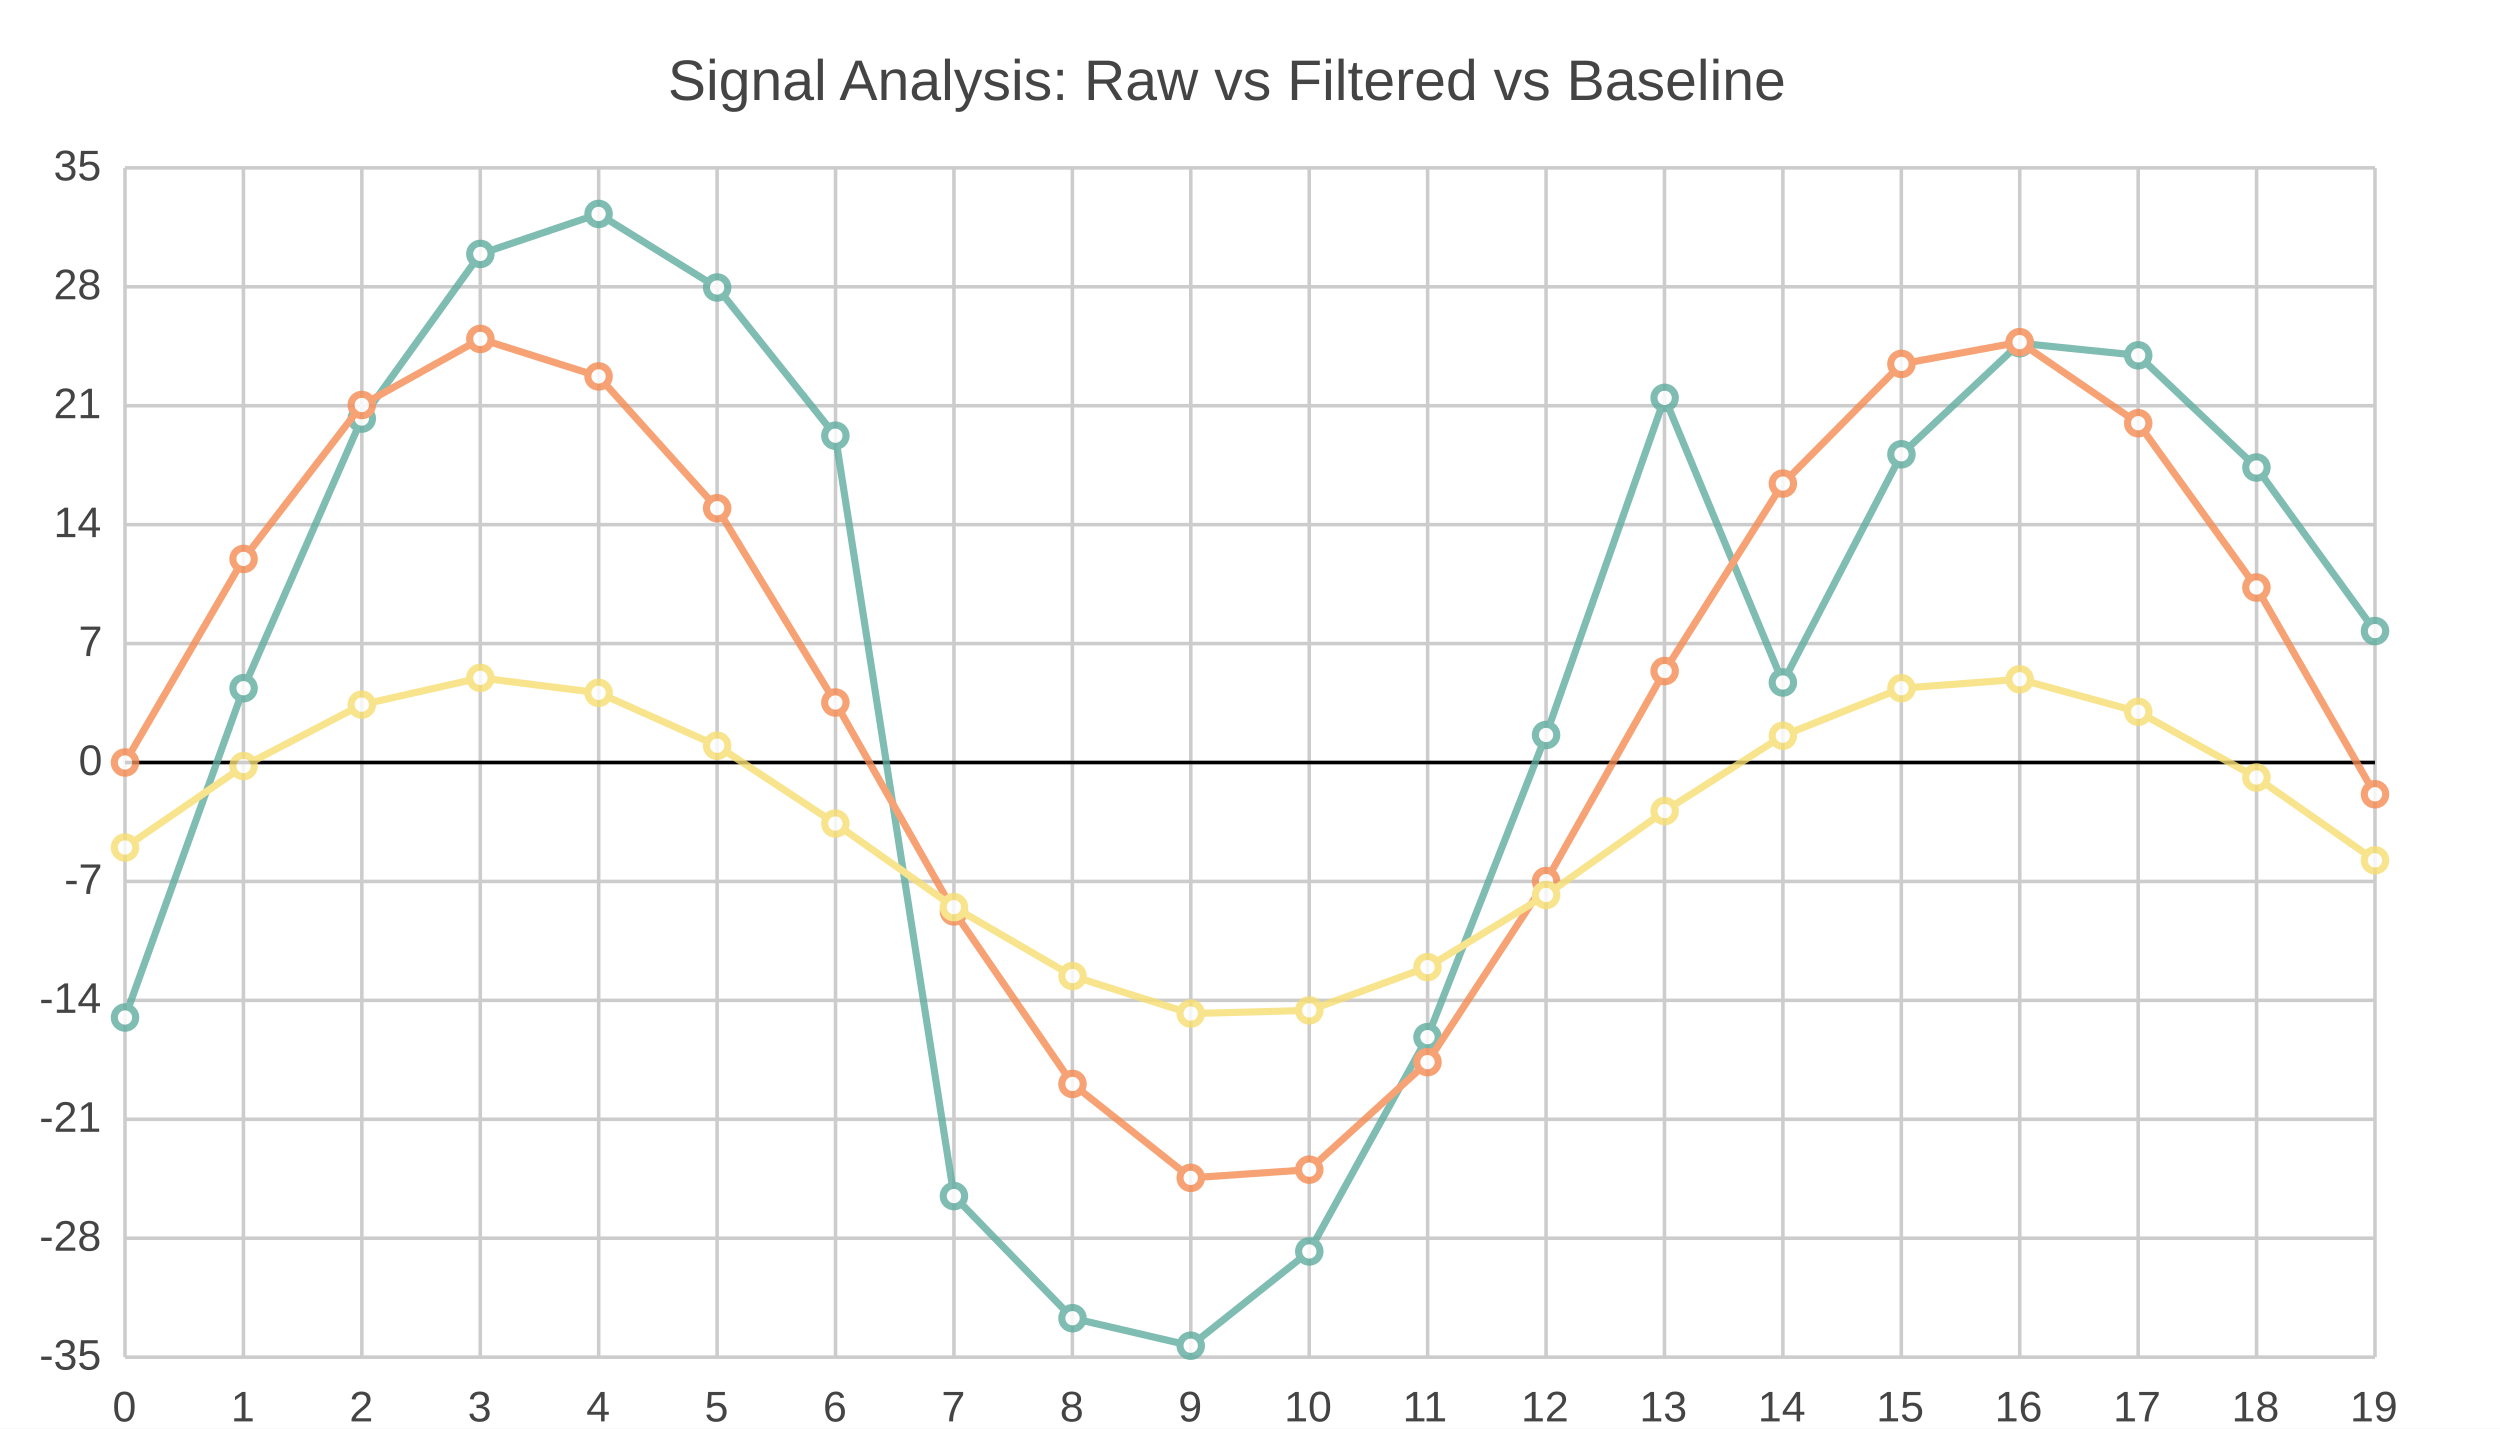
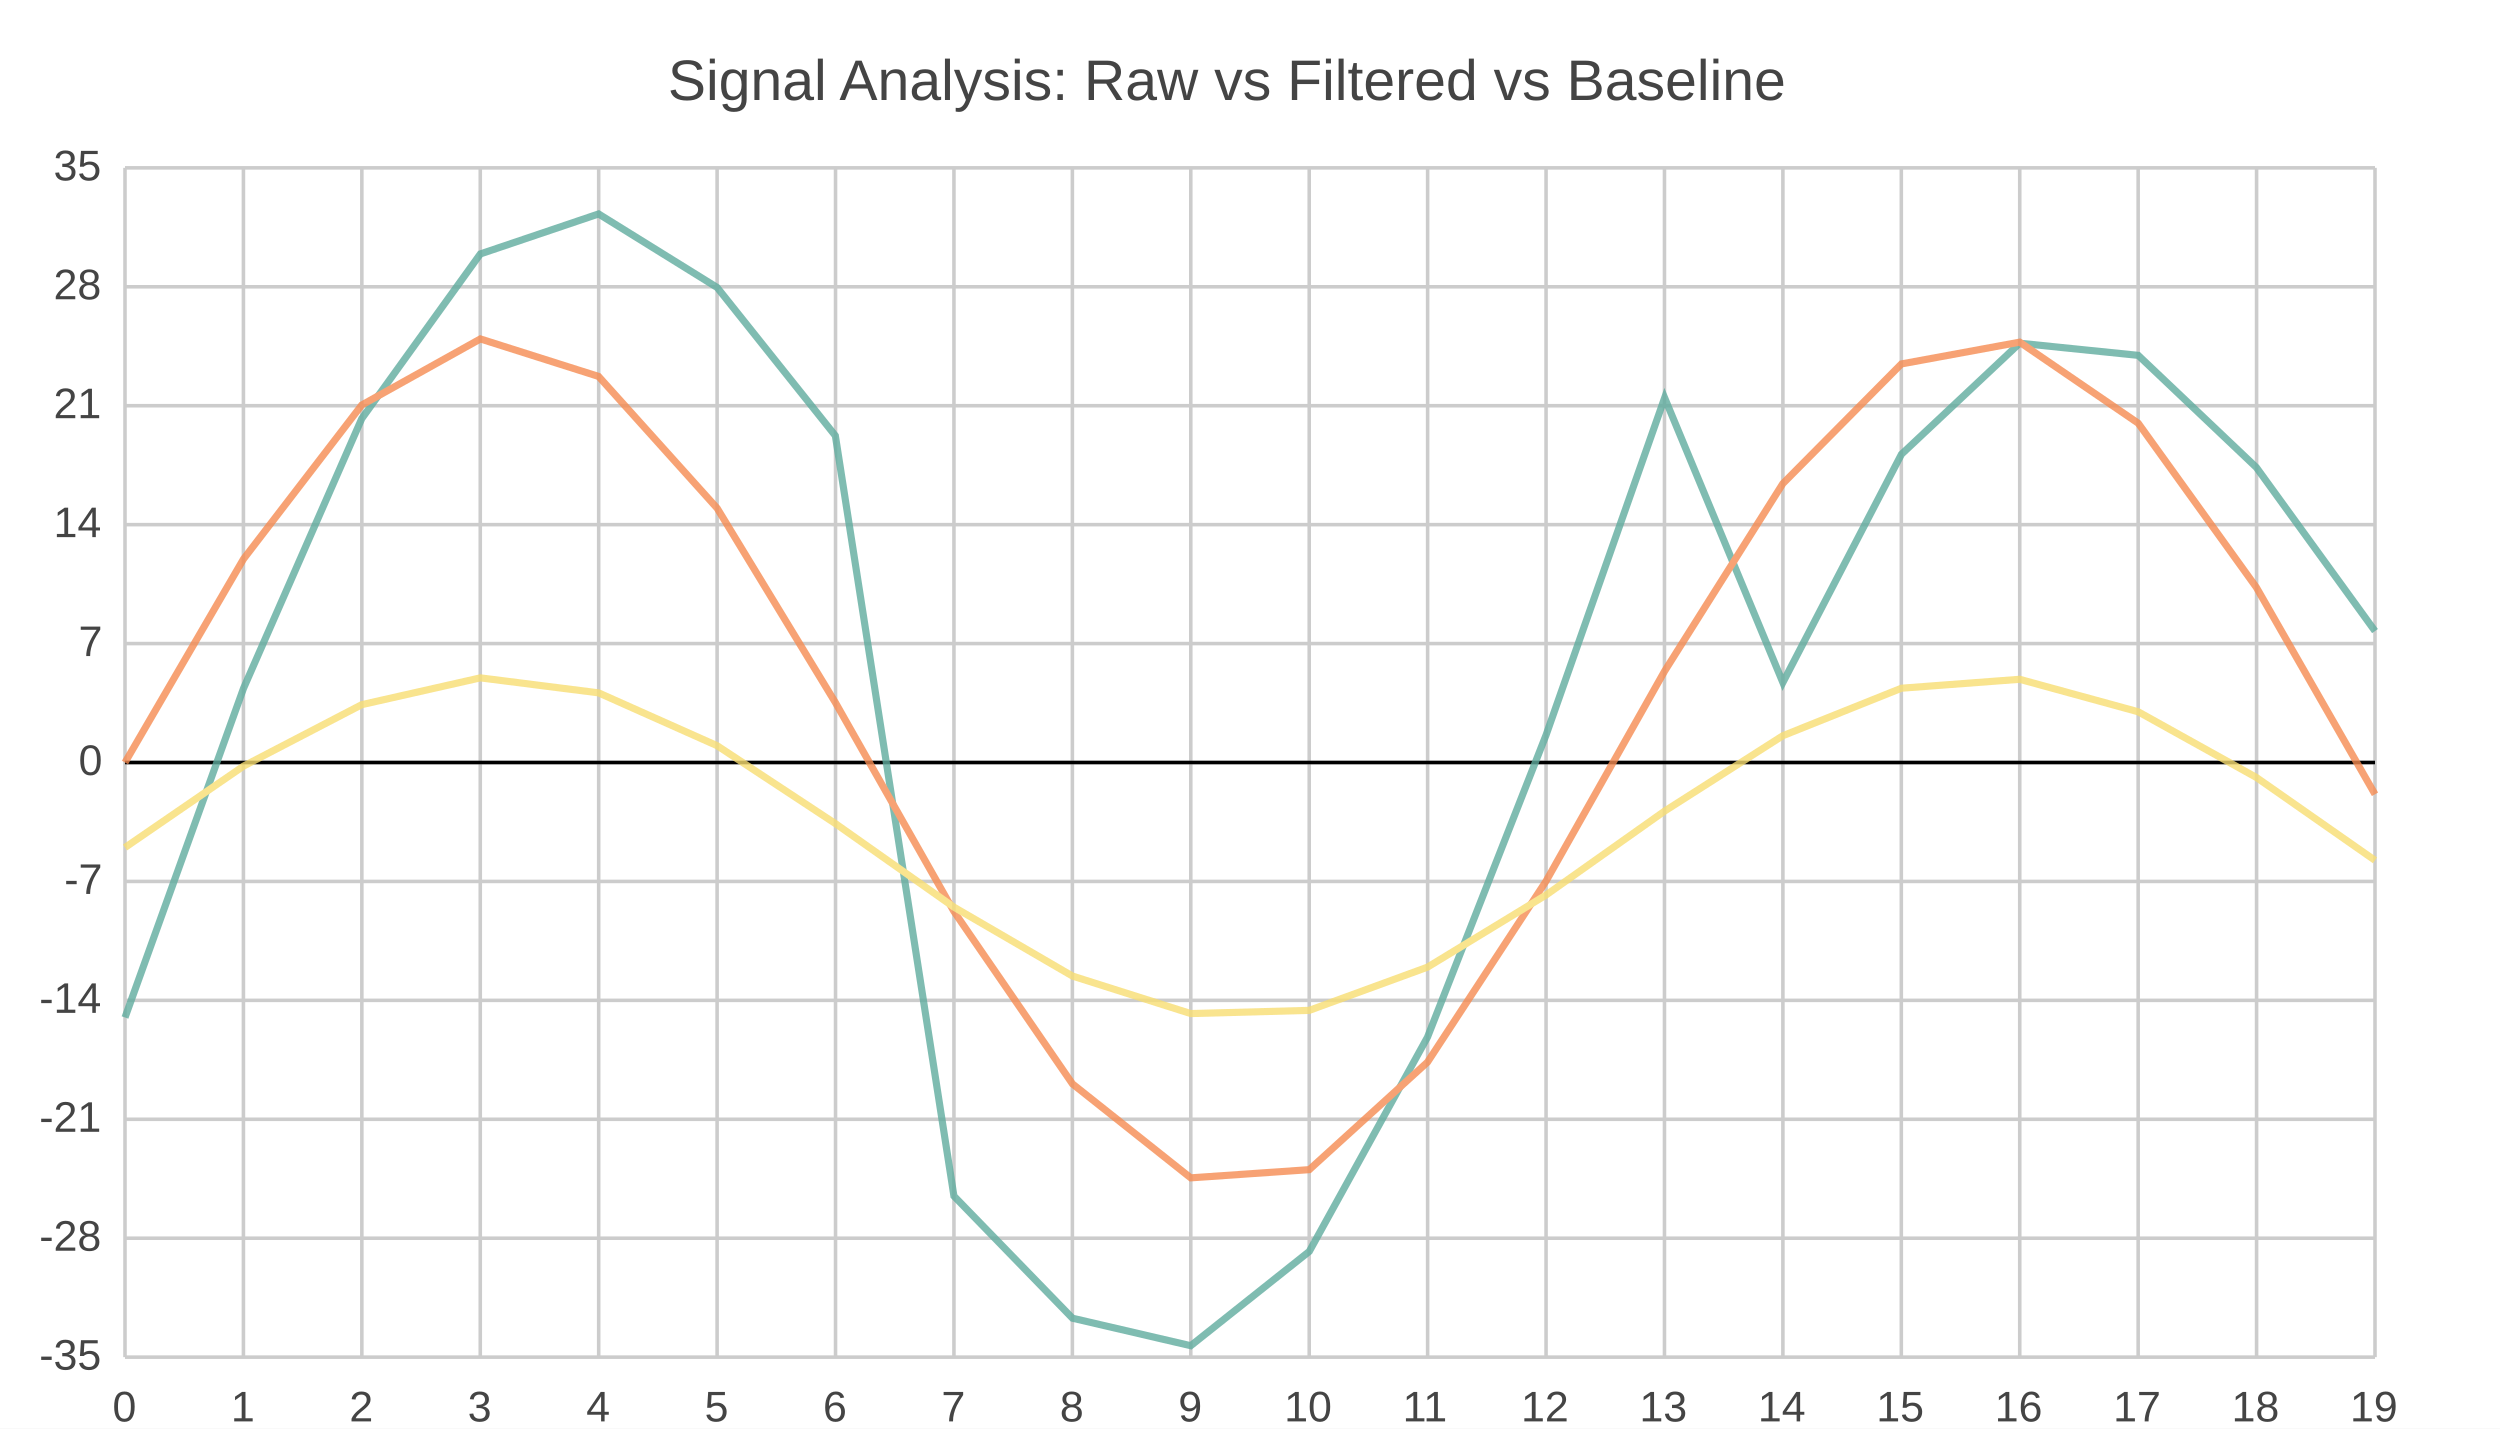
<svg xmlns="http://www.w3.org/2000/svg" width="700" height="400" viewBox="0 0 700 400">
  <path fill="#FFFFFF" d="M0 0 h700 v400 h-700 v-400Z" />
  <text transform="translate(-163.0, 18)" fill="#444444" font-family="Arial" font-weight="normal" font-size="16" x="350.0" y="10.0">Signal Analysis: Raw vs Filtered vs Baseline</text>
  <g>
    <path stroke="#CCCCCC" stroke-dasharray="None" d="M0 0.0 h630.0 M0 33.3 h630.0 M0 66.6 h630.0 M0 99.9 h630.0 M0 133.2 h630.0 M0 166.5 h630.0 M0 199.8 h630.0 M0 233.1 h630.0 M0 266.4 h630.0 M0 299.7 h630.0 M0 333.0 h630.0" transform="translate(35.0, 47.0)" />
    <g font-size="12" font-family="Arial" fill="#444444" transform="translate(29.0, 47.0)">
      <text x="0" y="0.0" transform="translate(-14, 3.5)">35</text>
      <text x="0" y="33.3" transform="translate(-14, 3.5)">28</text>
      <text x="0" y="66.6" transform="translate(-14, 3.5)">21</text>
      <text x="0" y="99.9" transform="translate(-14, 3.5)">14</text>
      <text x="0" y="133.2" transform="translate(-7, 3.5)">7</text>
      <text x="0" y="166.5" transform="translate(-7, 3.5)">0</text>
      <text x="0" y="199.8" transform="translate(-11, 3.5)">-7</text>
      <text x="0" y="233.1" transform="translate(-18, 3.5)">-14</text>
      <text x="0" y="266.4" transform="translate(-18, 3.5)">-21</text>
      <text x="0" y="299.7" transform="translate(-18, 3.5)">-28</text>
      <text x="0" y="333.0" transform="translate(-18, 3.5)">-35</text>
    </g>
  </g>
  <g>
    <path stroke="#CCCCCC" stroke-dasharray="None" d="M0.0 0 v333.0 M33.158 0 v333.0 M66.316 0 v333.0 M99.474 0 v333.0 M132.632 0 v333.0 M165.789 0 v333.0 M198.947 0 v333.0 M232.105 0 v333.0 M265.263 0 v333.0 M298.421 0 v333.0 M331.579 0 v333.0 M364.737 0 v333.0 M397.895 0 v333.0 M431.053 0 v333.0 M464.211 0 v333.0 M497.368 0 v333.0 M530.526 0 v333.0 M563.684 0 v333.0 M596.842 0 v333.0 M630.0 0 v333.0" transform="translate(35.0, 47.0)" />
    <g font-size="12" font-family="Arial" fill="#444444" transform="translate(35.0, 65.0)">
      <text x="0.0" y="333.0" transform="translate(-3.5, 0)">0</text>
      <text x="33.158" y="333.0" transform="translate(-3.5, 0)">1</text>
      <text x="66.316" y="333.0" transform="translate(-3.5, 0)">2</text>
      <text x="99.474" y="333.0" transform="translate(-3.5, 0)">3</text>
      <text x="132.632" y="333.0" transform="translate(-3.5, 0)">4</text>
      <text x="165.789" y="333.0" transform="translate(-3.5, 0)">5</text>
      <text x="198.947" y="333.0" transform="translate(-3.5, 0)">6</text>
      <text x="232.105" y="333.0" transform="translate(-3.5, 0)">7</text>
      <text x="265.263" y="333.0" transform="translate(-3.5, 0)">8</text>
      <text x="298.421" y="333.0" transform="translate(-3.5, 0)">9</text>
      <text x="331.579" y="333.0" transform="translate(-7.0, 0)">10</text>
      <text x="364.737" y="333.0" transform="translate(-7.0, 0)">11</text>
      <text x="397.895" y="333.0" transform="translate(-7.0, 0)">12</text>
      <text x="431.053" y="333.0" transform="translate(-7.0, 0)">13</text>
      <text x="464.211" y="333.0" transform="translate(-7.0, 0)">14</text>
      <text x="497.368" y="333.0" transform="translate(-7.0, 0)">15</text>
      <text x="530.526" y="333.0" transform="translate(-7.0, 0)">16</text>
      <text x="563.684" y="333.0" transform="translate(-7.0, 0)">17</text>
      <text x="596.842" y="333.0" transform="translate(-7.0, 0)">18</text>
      <text x="630.0" y="333.0" transform="translate(-7.0, 0)">19</text>
    </g>
  </g>
  <path transform="translate(35.0, 47.0)" d="M0 166.5 h630.0z" stroke="black" />
  <g opacity="0.8" transform="translate(-35.0, -20.0) rotate(180, 350.0, 200.0) scale(-1, 1) translate(-630.0, 0)">
    <g fill="white" stroke="#5fab9e" stroke-width="2">
      <path d="M0.0 95.1 L33.2 187.3 L66.3 262.8 L99.5 308.9 L132.6 320.1 L165.8 299.5 L198.9 258.0 L232.1 45.1 L265.3 10.9 L298.4 3.2 L331.6 29.6 L364.7 89.6 L397.9 174.2 L431.1 268.6 L464.2 188.9 L497.4 252.8 L530.5 283.9 L563.7 280.5 L596.8 249.1 L630.0 203.3" fill="none" />
-       <circle cx="0.0" cy="95.1" r="3" />
-       <circle cx="33.2" cy="187.3" r="3" />
-       <circle cx="66.3" cy="262.8" r="3" />
-       <circle cx="99.5" cy="308.9" r="3" />
-       <circle cx="132.6" cy="320.1" r="3" />
-       <circle cx="165.8" cy="299.5" r="3" />
-       <circle cx="198.9" cy="258.0" r="3" />
-       <circle cx="232.1" cy="45.1" r="3" />
-       <circle cx="265.3" cy="10.9" r="3" />
-       <circle cx="298.4" cy="3.2" r="3" />
-       <circle cx="331.6" cy="29.6" r="3" />
-       <circle cx="364.7" cy="89.6" r="3" />
-       <circle cx="397.9" cy="174.2" r="3" />
-       <circle cx="431.1" cy="268.6" r="3" />
-       <circle cx="464.2" cy="188.9" r="3" />
-       <circle cx="497.4" cy="252.8" r="3" />
-       <circle cx="530.5" cy="283.9" r="3" />
-       <circle cx="563.7" cy="280.5" r="3" />
-       <circle cx="596.8" cy="249.1" r="3" />
-       <circle cx="630.0" cy="203.3" r="3" />
    </g>
    <g fill="white" stroke="#f58b51" stroke-width="2">
      <path d="M0.0 166.5 L33.2 223.5 L66.3 266.6 L99.5 285.1 L132.6 274.6 L165.8 237.7 L198.9 183.3 L232.1 124.8 L265.3 76.5 L298.4 50.2 L331.6 52.5 L364.7 82.6 L397.9 133.3 L431.1 192.1 L464.2 244.6 L497.4 278.1 L530.5 284.2 L563.7 261.5 L596.8 215.5 L630.0 157.6" fill="none" />
-       <circle cx="0.0" cy="166.5" r="3" />
-       <circle cx="33.2" cy="223.5" r="3" />
-       <circle cx="66.3" cy="266.6" r="3" />
-       <circle cx="99.5" cy="285.1" r="3" />
-       <circle cx="132.6" cy="274.6" r="3" />
-       <circle cx="165.8" cy="237.7" r="3" />
-       <circle cx="198.9" cy="183.3" r="3" />
-       <circle cx="232.1" cy="124.8" r="3" />
-       <circle cx="265.3" cy="76.5" r="3" />
-       <circle cx="298.4" cy="50.2" r="3" />
-       <circle cx="331.6" cy="52.5" r="3" />
-       <circle cx="364.7" cy="82.6" r="3" />
-       <circle cx="397.9" cy="133.3" r="3" />
-       <circle cx="431.1" cy="192.1" r="3" />
-       <circle cx="464.2" cy="244.6" r="3" />
-       <circle cx="497.4" cy="278.1" r="3" />
-       <circle cx="530.5" cy="284.2" r="3" />
-       <circle cx="563.7" cy="261.5" r="3" />
-       <circle cx="596.8" cy="215.5" r="3" />
-       <circle cx="630.0" cy="157.6" r="3" />
    </g>
    <g fill="white" stroke="#f7dd72" stroke-width="2">
      <path d="M0.0 142.7 L33.2 165.5 L66.3 182.7 L99.5 190.2 L132.6 186.0 L165.8 171.2 L198.9 149.4 L232.1 126.0 L265.3 106.7 L298.4 96.2 L331.6 97.1 L364.7 109.2 L397.9 129.4 L431.1 152.9 L464.2 174.0 L497.4 187.3 L530.5 189.8 L563.7 180.7 L596.8 162.3 L630.0 139.1" fill="none" />
-       <circle cx="0.0" cy="142.7" r="3" />
-       <circle cx="33.2" cy="165.5" r="3" />
-       <circle cx="66.3" cy="182.7" r="3" />
-       <circle cx="99.5" cy="190.2" r="3" />
-       <circle cx="132.6" cy="186.0" r="3" />
-       <circle cx="165.8" cy="171.2" r="3" />
-       <circle cx="198.9" cy="149.4" r="3" />
-       <circle cx="232.1" cy="126.0" r="3" />
-       <circle cx="265.3" cy="106.7" r="3" />
-       <circle cx="298.4" cy="96.2" r="3" />
-       <circle cx="331.6" cy="97.1" r="3" />
-       <circle cx="364.7" cy="109.2" r="3" />
-       <circle cx="397.9" cy="129.4" r="3" />
-       <circle cx="431.1" cy="152.9" r="3" />
-       <circle cx="464.2" cy="174.0" r="3" />
-       <circle cx="497.4" cy="187.3" r="3" />
-       <circle cx="530.5" cy="189.8" r="3" />
-       <circle cx="563.7" cy="180.7" r="3" />
-       <circle cx="596.8" cy="162.3" r="3" />
-       <circle cx="630.0" cy="139.1" r="3" />
    </g>
  </g>
</svg>
